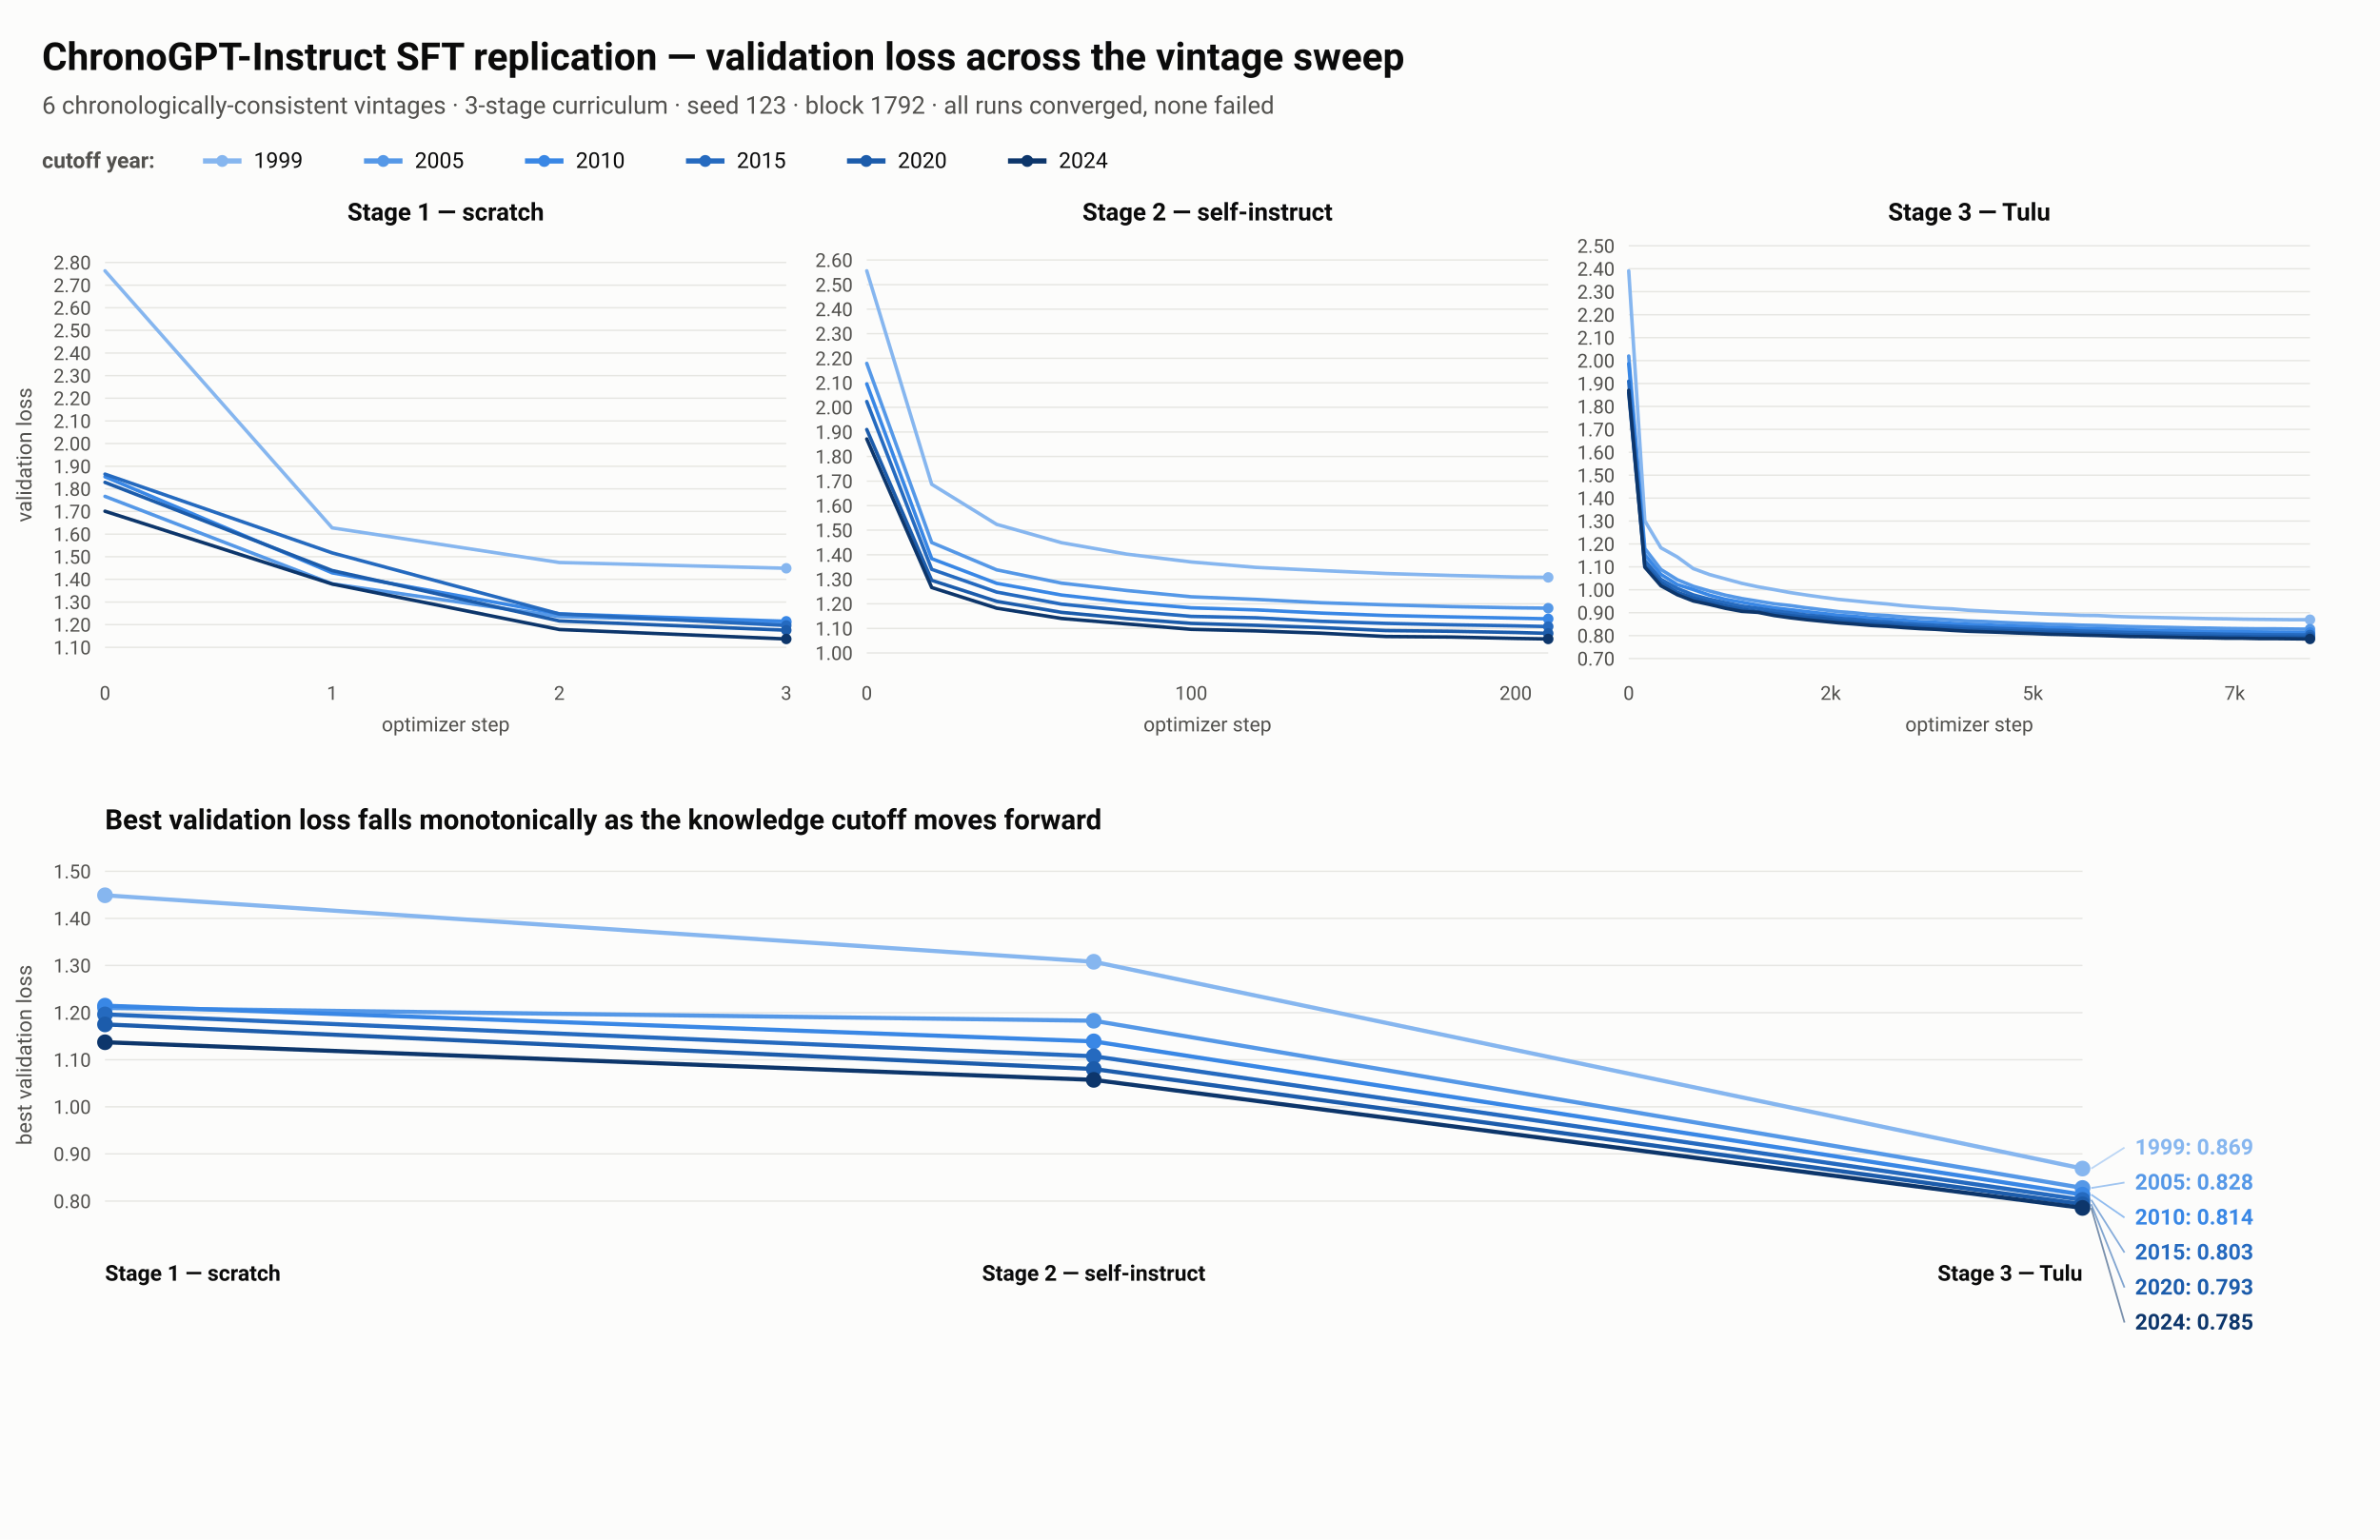
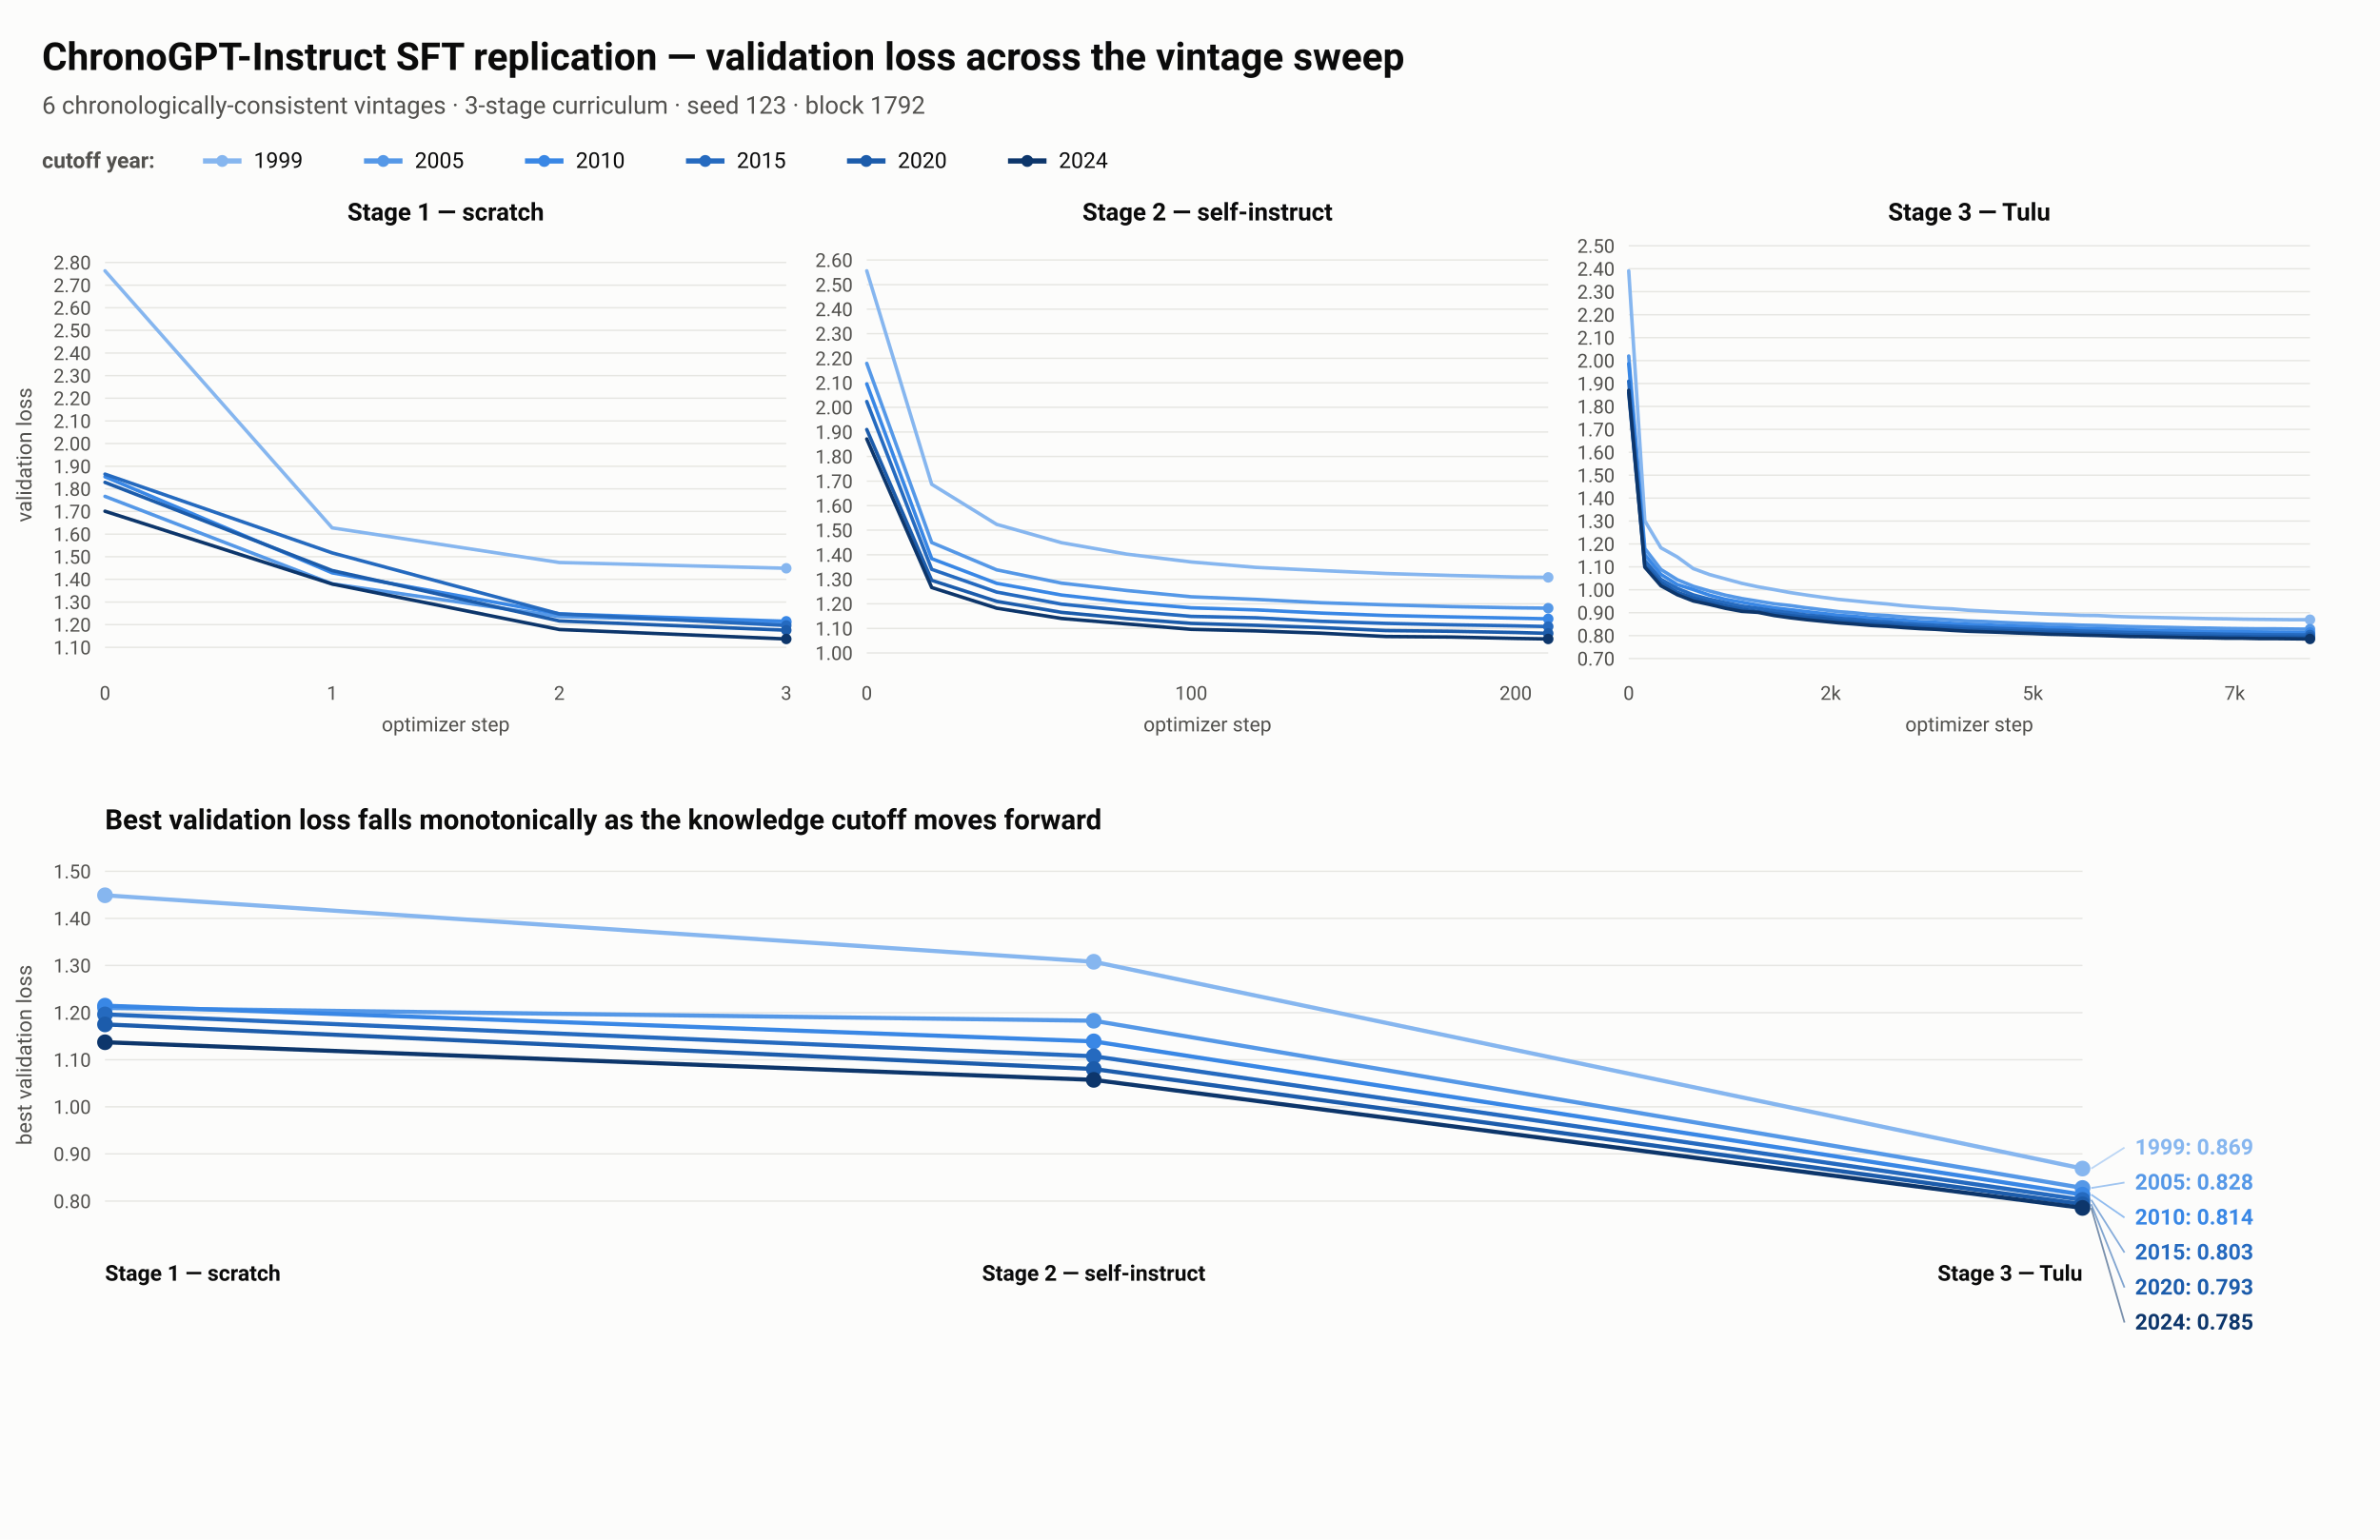
<svg xmlns="http://www.w3.org/2000/svg" width="1360" height="880" viewBox="0 0 1360 880" font-family="-apple-system,Segoe UI,Roboto,Helvetica,Arial,sans-serif">
  <rect width="1360" height="880" fill="#fcfcfb" />
  <text x="24" y="40" font-size="22" font-weight="700" fill="#0b0b0b">ChronoGPT-Instruct SFT replication — validation loss across the vintage sweep</text>
-   <text x="24" y="65" font-size="14" fill="#52514e">6 chronologically-consistent vintages · 3-stage curriculum · seed 123 · block 1792 · all runs converged, none failed</text>
+   <text x="24" y="65" font-size="14" fill="#52514e">6 chronologically-consistent vintages · 3-stage curriculum · seed 123 · block 1792</text>
  <text x="24" y="96" font-size="12.5" font-weight="600" fill="#52514e">cutoff year:</text>
  <line x1="116" y1="92" x2="138" y2="92" stroke="#86b6ef" stroke-width="3" />
  <circle cx="127" cy="92" r="3.4" fill="#86b6ef" />
  <text x="145" y="96" font-size="12.5" fill="#0b0b0b">1999</text>
  <line x1="208" y1="92" x2="230" y2="92" stroke="#5598e7" stroke-width="3" />
  <circle cx="219" cy="92" r="3.4" fill="#5598e7" />
  <text x="237" y="96" font-size="12.5" fill="#0b0b0b">2005</text>
  <line x1="300" y1="92" x2="322" y2="92" stroke="#3987e5" stroke-width="3" />
  <circle cx="311" cy="92" r="3.4" fill="#3987e5" />
  <text x="329" y="96" font-size="12.5" fill="#0b0b0b">2010</text>
  <line x1="392" y1="92" x2="414" y2="92" stroke="#256abf" stroke-width="3" />
  <circle cx="403" cy="92" r="3.4" fill="#256abf" />
  <text x="421" y="96" font-size="12.5" fill="#0b0b0b">2015</text>
  <line x1="484" y1="92" x2="506" y2="92" stroke="#1c5cab" stroke-width="3" />
  <circle cx="495" cy="92" r="3.4" fill="#1c5cab" />
  <text x="513" y="96" font-size="12.5" fill="#0b0b0b">2020</text>
  <line x1="576" y1="92" x2="598" y2="92" stroke="#0d366b" stroke-width="3" />
  <circle cx="587" cy="92" r="3.4" fill="#0d366b" />
  <text x="605" y="96" font-size="12.5" fill="#0b0b0b">2024</text>
  <line x1="60.0" y1="370.0" x2="449.3" y2="370.0" stroke="#e6e6e2" stroke-width="0.8" />
  <text x="52.0" y="374.0" font-size="11" text-anchor="end" fill="#52514e">1.10</text>
  <line x1="60.0" y1="357.0" x2="449.3" y2="357.0" stroke="#e6e6e2" stroke-width="0.8" />
  <text x="52.0" y="361.0" font-size="11" text-anchor="end" fill="#52514e">1.20</text>
  <line x1="60.0" y1="344.1" x2="449.3" y2="344.1" stroke="#e6e6e2" stroke-width="0.8" />
  <text x="52.0" y="348.1" font-size="11" text-anchor="end" fill="#52514e">1.30</text>
  <line x1="60.0" y1="331.1" x2="449.3" y2="331.1" stroke="#e6e6e2" stroke-width="0.8" />
  <text x="52.0" y="335.1" font-size="11" text-anchor="end" fill="#52514e">1.40</text>
  <line x1="60.0" y1="318.2" x2="449.3" y2="318.2" stroke="#e6e6e2" stroke-width="0.8" />
  <text x="52.0" y="322.2" font-size="11" text-anchor="end" fill="#52514e">1.50</text>
  <line x1="60.0" y1="305.3" x2="449.3" y2="305.3" stroke="#e6e6e2" stroke-width="0.8" />
  <text x="52.0" y="309.3" font-size="11" text-anchor="end" fill="#52514e">1.60</text>
  <line x1="60.0" y1="292.3" x2="449.3" y2="292.3" stroke="#e6e6e2" stroke-width="0.8" />
  <text x="52.0" y="296.3" font-size="11" text-anchor="end" fill="#52514e">1.70</text>
  <line x1="60.0" y1="279.4" x2="449.3" y2="279.4" stroke="#e6e6e2" stroke-width="0.8" />
  <text x="52.0" y="283.4" font-size="11" text-anchor="end" fill="#52514e">1.80</text>
  <line x1="60.0" y1="266.5" x2="449.3" y2="266.5" stroke="#e6e6e2" stroke-width="0.8" />
  <text x="52.0" y="270.5" font-size="11" text-anchor="end" fill="#52514e">1.90</text>
  <line x1="60.0" y1="253.5" x2="449.3" y2="253.5" stroke="#e6e6e2" stroke-width="0.8" />
  <text x="52.0" y="257.5" font-size="11" text-anchor="end" fill="#52514e">2.00</text>
  <line x1="60.0" y1="240.6" x2="449.3" y2="240.6" stroke="#e6e6e2" stroke-width="0.8" />
  <text x="52.0" y="244.6" font-size="11" text-anchor="end" fill="#52514e">2.10</text>
  <line x1="60.0" y1="227.6" x2="449.3" y2="227.6" stroke="#e6e6e2" stroke-width="0.8" />
  <text x="52.0" y="231.6" font-size="11" text-anchor="end" fill="#52514e">2.20</text>
  <line x1="60.0" y1="214.7" x2="449.3" y2="214.7" stroke="#e6e6e2" stroke-width="0.8" />
  <text x="52.0" y="218.7" font-size="11" text-anchor="end" fill="#52514e">2.30</text>
  <line x1="60.0" y1="201.8" x2="449.3" y2="201.8" stroke="#e6e6e2" stroke-width="0.8" />
  <text x="52.0" y="205.8" font-size="11" text-anchor="end" fill="#52514e">2.40</text>
  <line x1="60.0" y1="188.8" x2="449.3" y2="188.8" stroke="#e6e6e2" stroke-width="0.8" />
  <text x="52.0" y="192.8" font-size="11" text-anchor="end" fill="#52514e">2.50</text>
  <line x1="60.0" y1="175.9" x2="449.3" y2="175.9" stroke="#e6e6e2" stroke-width="0.8" />
  <text x="52.0" y="179.9" font-size="11" text-anchor="end" fill="#52514e">2.60</text>
  <line x1="60.0" y1="163.0" x2="449.3" y2="163.0" stroke="#e6e6e2" stroke-width="0.8" />
  <text x="52.0" y="167.0" font-size="11" text-anchor="end" fill="#52514e">2.70</text>
  <line x1="60.0" y1="150.0" x2="449.3" y2="150.0" stroke="#e6e6e2" stroke-width="0.8" />
  <text x="52.0" y="154.0" font-size="11" text-anchor="end" fill="#52514e">2.80</text>
  <text x="60.0" y="400.0" font-size="11" text-anchor="middle" fill="#52514e">0</text>
  <text x="189.8" y="400.0" font-size="11" text-anchor="middle" fill="#52514e">1</text>
  <text x="319.6" y="400.0" font-size="11" text-anchor="middle" fill="#52514e">2</text>
  <text x="449.3" y="400.0" font-size="11" text-anchor="middle" fill="#52514e">3</text>
  <polyline points="60.0,154.8 189.8,301.7 319.6,321.5 449.3,324.8" fill="none" stroke="#86b6ef" stroke-width="2" stroke-linejoin="round" stroke-linecap="round" />
  <circle cx="449.3" cy="324.8" r="3" fill="#86b6ef" />
  <polyline points="60.0,283.7 189.8,333.7 319.6,352.4 449.3,355.8" fill="none" stroke="#5598e7" stroke-width="2" stroke-linejoin="round" stroke-linecap="round" />
  <circle cx="449.3" cy="355.8" r="3" fill="#5598e7" />
  <polyline points="60.0,272.5 189.8,327.4 319.6,350.9 449.3,355.1" fill="none" stroke="#3987e5" stroke-width="2" stroke-linejoin="round" stroke-linecap="round" />
  <circle cx="449.3" cy="355.1" r="3" fill="#3987e5" />
  <polyline points="60.0,271.0 189.8,316.0 319.6,350.9 449.3,357.5" fill="none" stroke="#256abf" stroke-width="2" stroke-linejoin="round" stroke-linecap="round" />
  <circle cx="449.3" cy="357.5" r="3" fill="#256abf" />
  <polyline points="60.0,275.7 189.8,326.1 319.6,354.9 449.3,360.2" fill="none" stroke="#1c5cab" stroke-width="2" stroke-linejoin="round" stroke-linecap="round" />
  <circle cx="449.3" cy="360.2" r="3" fill="#1c5cab" />
  <polyline points="60.0,292.2 189.8,333.8 319.6,359.8 449.3,365.2" fill="none" stroke="#0d366b" stroke-width="2" stroke-linejoin="round" stroke-linecap="round" />
  <circle cx="449.3" cy="365.2" r="3" fill="#0d366b" />
  <text x="254.7" y="126.0" font-size="14" font-weight="600" text-anchor="middle" fill="#0b0b0b">Stage 1 — scratch</text>
  <text x="254.7" y="418.0" font-size="11.5" text-anchor="middle" fill="#52514e">optimizer step</text>
  <line x1="495.3" y1="373.2" x2="884.7" y2="373.2" stroke="#e6e6e2" stroke-width="0.8" />
  <text x="487.3" y="377.2" font-size="11" text-anchor="end" fill="#52514e">1.00</text>
  <line x1="495.3" y1="359.2" x2="884.7" y2="359.2" stroke="#e6e6e2" stroke-width="0.8" />
  <text x="487.3" y="363.2" font-size="11" text-anchor="end" fill="#52514e">1.10</text>
  <line x1="495.3" y1="345.1" x2="884.7" y2="345.1" stroke="#e6e6e2" stroke-width="0.8" />
  <text x="487.3" y="349.1" font-size="11" text-anchor="end" fill="#52514e">1.20</text>
  <line x1="495.3" y1="331.1" x2="884.7" y2="331.1" stroke="#e6e6e2" stroke-width="0.8" />
  <text x="487.3" y="335.1" font-size="11" text-anchor="end" fill="#52514e">1.30</text>
  <line x1="495.3" y1="317.1" x2="884.7" y2="317.1" stroke="#e6e6e2" stroke-width="0.8" />
  <text x="487.3" y="321.1" font-size="11" text-anchor="end" fill="#52514e">1.40</text>
  <line x1="495.3" y1="303.0" x2="884.7" y2="303.0" stroke="#e6e6e2" stroke-width="0.8" />
  <text x="487.3" y="307.0" font-size="11" text-anchor="end" fill="#52514e">1.50</text>
  <line x1="495.3" y1="289.0" x2="884.7" y2="289.0" stroke="#e6e6e2" stroke-width="0.8" />
  <text x="487.3" y="293.0" font-size="11" text-anchor="end" fill="#52514e">1.60</text>
  <line x1="495.3" y1="275.0" x2="884.7" y2="275.0" stroke="#e6e6e2" stroke-width="0.8" />
  <text x="487.3" y="279.0" font-size="11" text-anchor="end" fill="#52514e">1.70</text>
  <line x1="495.3" y1="260.9" x2="884.7" y2="260.9" stroke="#e6e6e2" stroke-width="0.8" />
  <text x="487.3" y="264.9" font-size="11" text-anchor="end" fill="#52514e">1.80</text>
  <line x1="495.3" y1="246.9" x2="884.7" y2="246.9" stroke="#e6e6e2" stroke-width="0.8" />
  <text x="487.3" y="250.9" font-size="11" text-anchor="end" fill="#52514e">1.90</text>
  <line x1="495.3" y1="232.8" x2="884.7" y2="232.8" stroke="#e6e6e2" stroke-width="0.8" />
  <text x="487.3" y="236.8" font-size="11" text-anchor="end" fill="#52514e">2.00</text>
  <line x1="495.3" y1="218.8" x2="884.7" y2="218.8" stroke="#e6e6e2" stroke-width="0.8" />
  <text x="487.3" y="222.8" font-size="11" text-anchor="end" fill="#52514e">2.10</text>
  <line x1="495.3" y1="204.8" x2="884.7" y2="204.8" stroke="#e6e6e2" stroke-width="0.8" />
  <text x="487.3" y="208.8" font-size="11" text-anchor="end" fill="#52514e">2.20</text>
  <line x1="495.3" y1="190.7" x2="884.7" y2="190.7" stroke="#e6e6e2" stroke-width="0.8" />
  <text x="487.3" y="194.7" font-size="11" text-anchor="end" fill="#52514e">2.30</text>
  <line x1="495.3" y1="176.7" x2="884.7" y2="176.7" stroke="#e6e6e2" stroke-width="0.8" />
  <text x="487.3" y="180.7" font-size="11" text-anchor="end" fill="#52514e">2.40</text>
  <line x1="495.3" y1="162.7" x2="884.7" y2="162.7" stroke="#e6e6e2" stroke-width="0.8" />
  <text x="487.3" y="166.7" font-size="11" text-anchor="end" fill="#52514e">2.50</text>
  <line x1="495.3" y1="148.6" x2="884.7" y2="148.6" stroke="#e6e6e2" stroke-width="0.8" />
  <text x="487.3" y="152.6" font-size="11" text-anchor="end" fill="#52514e">2.60</text>
  <text x="495.3" y="400.0" font-size="11" text-anchor="middle" fill="#52514e">0</text>
  <text x="680.7" y="400.0" font-size="11" text-anchor="middle" fill="#52514e">100</text>
  <text x="866.1" y="400.0" font-size="11" text-anchor="middle" fill="#52514e">200</text>
  <polyline points="495.3,154.8 532.4,276.8 569.5,299.7 606.6,310.2 643.7,316.7 680.7,321.2 717.8,324.3 754.9,326.1 792.0,327.8 829.0,328.9 866.1,329.8 884.7,330.0" fill="none" stroke="#86b6ef" stroke-width="2" stroke-linejoin="round" stroke-linecap="round" />
  <circle cx="884.7" cy="330.0" r="3" fill="#86b6ef" />
  <polyline points="495.3,207.7 532.4,310.1 569.5,325.7 606.6,333.3 643.7,337.5 680.7,341.1 717.8,342.6 754.9,344.5 792.0,345.7 829.0,346.7 866.1,347.4 884.7,347.6" fill="none" stroke="#5598e7" stroke-width="2" stroke-linejoin="round" stroke-linecap="round" />
  <circle cx="884.7" cy="347.6" r="3" fill="#5598e7" />
  <polyline points="495.3,219.4 532.4,319.3 569.5,333.4 606.6,340.1 643.7,344.3 680.7,347.4 717.8,348.6 754.9,350.4 792.0,351.8 829.0,352.6 866.1,353.3 884.7,353.7" fill="none" stroke="#3987e5" stroke-width="2" stroke-linejoin="round" stroke-linecap="round" />
  <circle cx="884.7" cy="353.7" r="3" fill="#3987e5" />
  <polyline points="495.3,229.5 532.4,325.4 569.5,338.4 606.6,345.3 643.7,349.1 680.7,352.3 717.8,353.1 754.9,355.1 792.0,356.3 829.0,357.1 866.1,357.7 884.7,358.1" fill="none" stroke="#256abf" stroke-width="2" stroke-linejoin="round" stroke-linecap="round" />
  <circle cx="884.7" cy="358.1" r="3" fill="#256abf" />
  <polyline points="495.3,245.5 532.4,331.7 569.5,343.7 606.6,350.0 643.7,353.5 680.7,356.3 717.8,357.4 754.9,358.7 792.0,360.4 829.0,360.8 866.1,361.5 884.7,362.0" fill="none" stroke="#1c5cab" stroke-width="2" stroke-linejoin="round" stroke-linecap="round" />
  <circle cx="884.7" cy="362.0" r="3" fill="#1c5cab" />
  <polyline points="495.3,250.9 532.4,335.8 569.5,347.6 606.6,353.5 643.7,356.6 680.7,359.7 717.8,360.6 754.9,361.9 792.0,363.8 829.0,364.1 866.1,364.9 884.7,365.2" fill="none" stroke="#0d366b" stroke-width="2" stroke-linejoin="round" stroke-linecap="round" />
  <circle cx="884.7" cy="365.2" r="3" fill="#0d366b" />
  <text x="690.0" y="126.0" font-size="14" font-weight="600" text-anchor="middle" fill="#0b0b0b">Stage 2 — self-instruct</text>
  <text x="690.0" y="418.0" font-size="11.5" text-anchor="middle" fill="#52514e">optimizer step</text>
  <line x1="930.7" y1="376.4" x2="1320.0" y2="376.4" stroke="#e6e6e2" stroke-width="0.8" />
  <text x="922.7" y="380.4" font-size="11" text-anchor="end" fill="#52514e">0.70</text>
  <line x1="930.7" y1="363.3" x2="1320.0" y2="363.3" stroke="#e6e6e2" stroke-width="0.8" />
  <text x="922.7" y="367.3" font-size="11" text-anchor="end" fill="#52514e">0.80</text>
  <line x1="930.7" y1="350.2" x2="1320.0" y2="350.2" stroke="#e6e6e2" stroke-width="0.8" />
  <text x="922.7" y="354.2" font-size="11" text-anchor="end" fill="#52514e">0.90</text>
  <line x1="930.7" y1="337.1" x2="1320.0" y2="337.1" stroke="#e6e6e2" stroke-width="0.8" />
  <text x="922.7" y="341.1" font-size="11" text-anchor="end" fill="#52514e">1.00</text>
  <line x1="930.7" y1="324.0" x2="1320.0" y2="324.0" stroke="#e6e6e2" stroke-width="0.8" />
  <text x="922.7" y="328.0" font-size="11" text-anchor="end" fill="#52514e">1.10</text>
  <line x1="930.7" y1="310.9" x2="1320.0" y2="310.9" stroke="#e6e6e2" stroke-width="0.8" />
  <text x="922.7" y="314.9" font-size="11" text-anchor="end" fill="#52514e">1.20</text>
  <line x1="930.7" y1="297.8" x2="1320.0" y2="297.8" stroke="#e6e6e2" stroke-width="0.8" />
  <text x="922.7" y="301.8" font-size="11" text-anchor="end" fill="#52514e">1.30</text>
  <line x1="930.7" y1="284.7" x2="1320.0" y2="284.7" stroke="#e6e6e2" stroke-width="0.8" />
  <text x="922.7" y="288.7" font-size="11" text-anchor="end" fill="#52514e">1.40</text>
  <line x1="930.7" y1="271.6" x2="1320.0" y2="271.6" stroke="#e6e6e2" stroke-width="0.8" />
  <text x="922.7" y="275.6" font-size="11" text-anchor="end" fill="#52514e">1.50</text>
  <line x1="930.7" y1="258.5" x2="1320.0" y2="258.5" stroke="#e6e6e2" stroke-width="0.8" />
  <text x="922.7" y="262.5" font-size="11" text-anchor="end" fill="#52514e">1.60</text>
  <line x1="930.7" y1="245.4" x2="1320.0" y2="245.4" stroke="#e6e6e2" stroke-width="0.8" />
  <text x="922.7" y="249.4" font-size="11" text-anchor="end" fill="#52514e">1.70</text>
  <line x1="930.7" y1="232.3" x2="1320.0" y2="232.3" stroke="#e6e6e2" stroke-width="0.8" />
  <text x="922.7" y="236.3" font-size="11" text-anchor="end" fill="#52514e">1.80</text>
  <line x1="930.7" y1="219.2" x2="1320.0" y2="219.2" stroke="#e6e6e2" stroke-width="0.8" />
  <text x="922.7" y="223.2" font-size="11" text-anchor="end" fill="#52514e">1.90</text>
  <line x1="930.7" y1="206.1" x2="1320.0" y2="206.1" stroke="#e6e6e2" stroke-width="0.8" />
  <text x="922.7" y="210.1" font-size="11" text-anchor="end" fill="#52514e">2.00</text>
  <line x1="930.7" y1="193.0" x2="1320.0" y2="193.0" stroke="#e6e6e2" stroke-width="0.8" />
  <text x="922.7" y="197.0" font-size="11" text-anchor="end" fill="#52514e">2.10</text>
  <line x1="930.7" y1="179.9" x2="1320.0" y2="179.9" stroke="#e6e6e2" stroke-width="0.8" />
  <text x="922.7" y="183.9" font-size="11" text-anchor="end" fill="#52514e">2.20</text>
  <line x1="930.7" y1="166.7" x2="1320.0" y2="166.7" stroke="#e6e6e2" stroke-width="0.8" />
  <text x="922.7" y="170.7" font-size="11" text-anchor="end" fill="#52514e">2.30</text>
  <line x1="930.7" y1="153.6" x2="1320.0" y2="153.6" stroke="#e6e6e2" stroke-width="0.8" />
  <text x="922.7" y="157.6" font-size="11" text-anchor="end" fill="#52514e">2.40</text>
  <line x1="930.7" y1="140.5" x2="1320.0" y2="140.5" stroke="#e6e6e2" stroke-width="0.8" />
  <text x="922.7" y="144.5" font-size="11" text-anchor="end" fill="#52514e">2.50</text>
  <text x="930.7" y="400.0" font-size="11" text-anchor="middle" fill="#52514e">0</text>
  <text x="1046.1" y="400.0" font-size="11" text-anchor="middle" fill="#52514e">2k</text>
  <text x="1161.6" y="400.0" font-size="11" text-anchor="middle" fill="#52514e">5k</text>
  <text x="1277.0" y="400.0" font-size="11" text-anchor="middle" fill="#52514e">7k</text>
  <polyline points="930.7,154.8 939.9,297.7 949.1,313.1 958.4,318.3 967.6,325.0 976.9,328.4 986.1,330.9 995.3,333.4 1004.6,335.4 1013.8,337.0 1023.0,338.7 1032.3,340.1 1041.5,341.4 1050.7,342.6 1060.0,343.5 1069.2,344.4 1078.5,345.2 1087.7,346.2 1096.9,346.9 1106.2,347.6 1115.4,348.0 1124.6,348.8 1133.9,349.3 1143.1,349.8 1152.4,350.2 1161.6,350.6 1170.8,351.0 1180.1,351.3 1189.3,351.7 1198.5,351.8 1207.8,352.3 1217.0,352.6 1226.2,352.8 1235.5,353.0 1244.7,353.2 1254.0,353.4 1263.2,353.6 1272.4,353.7 1281.7,353.9 1290.9,354.0 1300.1,354.1 1309.4,354.2 1318.6,354.2 1320.0,354.2" fill="none" stroke="#86b6ef" stroke-width="2" stroke-linejoin="round" stroke-linecap="round" />
  <circle cx="1320.0" cy="354.2" r="3" fill="#86b6ef" />
  <polyline points="930.7,203.5 939.9,313.5 949.1,325.5 958.4,331.3 967.6,335.1 976.9,337.8 986.1,340.2 995.3,342.1 1004.6,343.6 1013.8,345.1 1023.0,346.1 1032.3,347.4 1041.5,348.5 1050.7,349.6 1060.0,350.3 1069.2,351.3 1078.5,351.8 1087.7,352.6 1096.9,353.2 1106.2,353.7 1115.4,354.3 1124.6,354.9 1133.9,355.2 1143.1,355.7 1152.4,356.1 1161.6,356.4 1170.8,356.8 1180.1,357.0 1189.3,357.3 1198.5,357.5 1207.8,357.8 1217.0,358.1 1226.2,358.3 1235.5,358.5 1244.7,358.7 1254.0,358.9 1263.2,359.0 1272.4,359.2 1281.7,359.3 1290.9,359.4 1300.1,359.4 1309.4,359.5 1318.6,359.6 1320.0,359.6" fill="none" stroke="#5598e7" stroke-width="2" stroke-linejoin="round" stroke-linecap="round" />
  <circle cx="1320.0" cy="359.6" r="3" fill="#5598e7" />
  <polyline points="930.7,207.9 939.9,317.0 949.1,328.3 958.4,334.1 967.6,337.0 976.9,340.2 986.1,342.6 995.3,344.2 1004.6,345.9 1013.8,347.4 1023.0,348.5 1032.3,349.6 1041.5,350.6 1050.7,351.7 1060.0,352.3 1069.2,353.3 1078.5,353.8 1087.7,354.5 1096.9,355.3 1106.2,355.7 1115.4,356.3 1124.6,356.8 1133.9,357.1 1143.1,357.6 1152.4,357.9 1161.6,358.2 1170.8,358.6 1180.1,358.8 1189.3,359.2 1198.5,359.4 1207.8,359.6 1217.0,360.0 1226.2,360.2 1235.5,360.4 1244.7,360.5 1254.0,360.7 1263.2,360.9 1272.4,361.1 1281.7,361.1 1290.9,361.2 1300.1,361.3 1309.4,361.4 1318.6,361.5 1320.0,361.5" fill="none" stroke="#3987e5" stroke-width="2" stroke-linejoin="round" stroke-linecap="round" />
  <circle cx="1320.0" cy="361.5" r="3" fill="#3987e5" />
  <polyline points="930.7,217.9 939.9,320.4 949.1,331.1 958.4,336.3 967.6,340.0 976.9,342.5 986.1,344.5 995.3,346.4 1004.6,347.7 1013.8,349.1 1023.0,350.2 1032.3,351.5 1041.5,352.3 1050.7,353.4 1060.0,354.0 1069.2,355.0 1078.5,355.5 1087.7,356.3 1096.9,356.9 1106.2,357.4 1115.4,357.9 1124.6,358.4 1133.9,358.7 1143.1,359.2 1152.4,359.5 1161.6,359.8 1170.8,360.2 1180.1,360.3 1189.3,360.7 1198.5,360.9 1207.8,361.2 1217.0,361.5 1226.2,361.6 1235.5,361.9 1244.7,362.1 1254.0,362.2 1263.2,362.3 1272.4,362.5 1281.7,362.6 1290.9,362.7 1300.1,362.8 1309.4,362.8 1318.6,362.9 1320.0,362.9" fill="none" stroke="#256abf" stroke-width="2" stroke-linejoin="round" stroke-linecap="round" />
  <circle cx="1320.0" cy="362.9" r="3" fill="#256abf" />
  <polyline points="930.7,224.5 939.9,323.2 949.1,333.0 958.4,338.5 967.6,341.8 976.9,344.2 986.1,346.3 995.3,348.1 1004.6,349.5 1013.8,350.7 1023.0,351.8 1032.3,352.9 1041.5,353.4 1050.7,354.8 1060.0,355.6 1069.2,356.4 1078.5,356.9 1087.7,357.6 1096.9,358.2 1106.2,358.8 1115.4,359.2 1124.6,359.7 1133.9,360.1 1143.1,360.4 1152.4,360.8 1161.6,361.1 1170.8,361.4 1180.1,361.6 1189.3,362.0 1198.5,362.1 1207.8,362.5 1217.0,362.8 1226.2,362.9 1235.5,363.1 1244.7,363.3 1254.0,363.5 1263.2,363.6 1272.4,363.8 1281.7,363.8 1290.9,364.0 1300.1,364.0 1309.4,364.1 1318.6,364.2 1320.0,364.2" fill="none" stroke="#1c5cab" stroke-width="2" stroke-linejoin="round" stroke-linecap="round" />
  <circle cx="1320.0" cy="364.2" r="3" fill="#1c5cab" />
  <polyline points="930.7,223.1 939.9,324.2 949.1,334.8 958.4,339.9 967.6,343.5 976.9,345.5 986.1,347.7 995.3,349.4 1004.6,350.0 1013.8,351.8 1023.0,353.1 1032.3,354.2 1041.5,355.1 1050.7,356.0 1060.0,356.7 1069.2,357.5 1078.5,358.0 1087.7,358.7 1096.9,359.3 1106.2,359.7 1115.4,360.3 1124.6,360.8 1133.9,361.1 1143.1,361.4 1152.4,361.8 1161.6,362.1 1170.8,362.5 1180.1,362.7 1189.3,363.0 1198.5,363.2 1207.8,363.5 1217.0,363.8 1226.2,363.9 1235.5,364.1 1244.7,364.3 1254.0,364.5 1263.2,364.6 1272.4,364.8 1281.7,364.8 1290.9,365.0 1300.1,365.0 1309.4,365.1 1318.6,365.2 1320.0,365.2" fill="none" stroke="#0d366b" stroke-width="2" stroke-linejoin="round" stroke-linecap="round" />
  <circle cx="1320.0" cy="365.2" r="3" fill="#0d366b" />
  <text x="1125.3" y="126.0" font-size="14" font-weight="600" text-anchor="middle" fill="#0b0b0b">Stage 3 — Tulu</text>
  <text x="1125.3" y="418.0" font-size="11.5" text-anchor="middle" fill="#52514e">optimizer step</text>
  <text x="18" y="260.0" font-size="12" fill="#52514e" transform="rotate(-90 18 260.0)" text-anchor="middle">validation loss</text>
  <text x="60" y="474.0" font-size="16" font-weight="700" fill="#0b0b0b">Best validation loss falls monotonically as the knowledge cutoff moves forward</text>
  <line x1="60.0" y1="686.5" x2="1190.0" y2="686.5" stroke="#e6e6e2" stroke-width="0.8" />
  <text x="52.0" y="690.5" font-size="11" text-anchor="end" fill="#52514e">0.80</text>
  <line x1="60.0" y1="659.5" x2="1190.0" y2="659.5" stroke="#e6e6e2" stroke-width="0.8" />
  <text x="52.0" y="663.5" font-size="11" text-anchor="end" fill="#52514e">0.90</text>
  <line x1="60.0" y1="632.6" x2="1190.0" y2="632.6" stroke="#e6e6e2" stroke-width="0.8" />
  <text x="52.0" y="636.6" font-size="11" text-anchor="end" fill="#52514e">1.00</text>
  <line x1="60.0" y1="605.7" x2="1190.0" y2="605.7" stroke="#e6e6e2" stroke-width="0.8" />
  <text x="52.0" y="609.7" font-size="11" text-anchor="end" fill="#52514e">1.10</text>
  <line x1="60.0" y1="578.8" x2="1190.0" y2="578.8" stroke="#e6e6e2" stroke-width="0.8" />
  <text x="52.0" y="582.8" font-size="11" text-anchor="end" fill="#52514e">1.20</text>
  <line x1="60.0" y1="551.8" x2="1190.0" y2="551.8" stroke="#e6e6e2" stroke-width="0.8" />
  <text x="52.0" y="555.8" font-size="11" text-anchor="end" fill="#52514e">1.30</text>
  <line x1="60.0" y1="524.9" x2="1190.0" y2="524.9" stroke="#e6e6e2" stroke-width="0.8" />
  <text x="52.0" y="528.9" font-size="11" text-anchor="end" fill="#52514e">1.40</text>
  <line x1="60.0" y1="498.0" x2="1190.0" y2="498.0" stroke="#e6e6e2" stroke-width="0.8" />
  <text x="52.0" y="502.0" font-size="11" text-anchor="end" fill="#52514e">1.50</text>
  <text x="60.0" y="732.0" font-size="12.5" font-weight="600" text-anchor="start" fill="#0b0b0b">Stage 1 — scratch</text>
  <text x="625.0" y="732.0" font-size="12.5" font-weight="600" text-anchor="middle" fill="#0b0b0b">Stage 2 — self-instruct</text>
  <text x="1190.0" y="732.0" font-size="12.5" font-weight="600" text-anchor="end" fill="#0b0b0b">Stage 3 — Tulu</text>
  <polyline points="60.0,511.7 625.0,549.7 1190.0,667.9" fill="none" stroke="#86b6ef" stroke-width="2.4" stroke-linejoin="round" />
  <circle cx="60.0" cy="511.7" r="4.5" fill="#86b6ef" />
  <circle cx="625.0" cy="549.7" r="4.5" fill="#86b6ef" />
  <circle cx="1190.0" cy="667.9" r="4.5" fill="#86b6ef" />
  <polyline points="60.0,576.1 625.0,583.4 1190.0,679.0" fill="none" stroke="#5598e7" stroke-width="2.4" stroke-linejoin="round" />
  <circle cx="60.0" cy="576.1" r="4.5" fill="#5598e7" />
  <circle cx="625.0" cy="583.4" r="4.5" fill="#5598e7" />
  <circle cx="1190.0" cy="679.0" r="4.5" fill="#5598e7" />
  <polyline points="60.0,574.8 625.0,595.2 1190.0,682.8" fill="none" stroke="#3987e5" stroke-width="2.4" stroke-linejoin="round" />
  <circle cx="60.0" cy="574.8" r="4.5" fill="#3987e5" />
  <circle cx="625.0" cy="595.2" r="4.5" fill="#3987e5" />
  <circle cx="1190.0" cy="682.8" r="4.5" fill="#3987e5" />
  <polyline points="60.0,579.8 625.0,603.7 1190.0,685.8" fill="none" stroke="#256abf" stroke-width="2.4" stroke-linejoin="round" />
  <circle cx="60.0" cy="579.8" r="4.5" fill="#256abf" />
  <circle cx="625.0" cy="603.7" r="4.5" fill="#256abf" />
  <circle cx="1190.0" cy="685.8" r="4.5" fill="#256abf" />
  <polyline points="60.0,585.5 625.0,611.0 1190.0,688.3" fill="none" stroke="#1c5cab" stroke-width="2.4" stroke-linejoin="round" />
  <circle cx="60.0" cy="585.5" r="4.5" fill="#1c5cab" />
  <circle cx="625.0" cy="611.0" r="4.5" fill="#1c5cab" />
  <circle cx="1190.0" cy="688.3" r="4.5" fill="#1c5cab" />
  <polyline points="60.0,595.7 625.0,617.2 1190.0,690.4" fill="none" stroke="#0d366b" stroke-width="2.4" stroke-linejoin="round" />
  <circle cx="60.0" cy="595.7" r="4.5" fill="#0d366b" />
  <circle cx="625.0" cy="617.2" r="4.5" fill="#0d366b" />
  <circle cx="1190.0" cy="690.4" r="4.5" fill="#0d366b" />
  <path d="M1195.0,667.9 L1214.0,655.9" fill="none" stroke="#86b6ef" stroke-width="1" opacity="0.55" />
  <text x="1220.0" y="659.9" font-size="12.5" font-weight="700" fill="#86b6ef">1999: 0.869</text>
  <path d="M1195.0,679.0 L1214.0,675.9" fill="none" stroke="#5598e7" stroke-width="1" opacity="0.55" />
  <text x="1220.0" y="679.9" font-size="12.5" font-weight="700" fill="#5598e7">2005: 0.828</text>
  <path d="M1195.0,682.8 L1214.0,695.9" fill="none" stroke="#3987e5" stroke-width="1" opacity="0.55" />
  <text x="1220.0" y="699.9" font-size="12.5" font-weight="700" fill="#3987e5">2010: 0.814</text>
  <path d="M1195.0,685.8 L1214.0,715.9" fill="none" stroke="#256abf" stroke-width="1" opacity="0.55" />
  <text x="1220.0" y="719.9" font-size="12.5" font-weight="700" fill="#256abf">2015: 0.803</text>
  <path d="M1195.0,688.3 L1214.0,735.9" fill="none" stroke="#1c5cab" stroke-width="1" opacity="0.55" />
  <text x="1220.0" y="739.9" font-size="12.5" font-weight="700" fill="#1c5cab">2020: 0.793</text>
  <path d="M1195.0,690.4 L1214.0,755.9" fill="none" stroke="#0d366b" stroke-width="1" opacity="0.55" />
  <text x="1220.0" y="759.9" font-size="12.5" font-weight="700" fill="#0d366b">2024: 0.785</text>
  <text x="18" y="603.0" font-size="12" fill="#52514e" transform="rotate(-90 18 603.0)" text-anchor="middle">best validation loss</text>
</svg>
